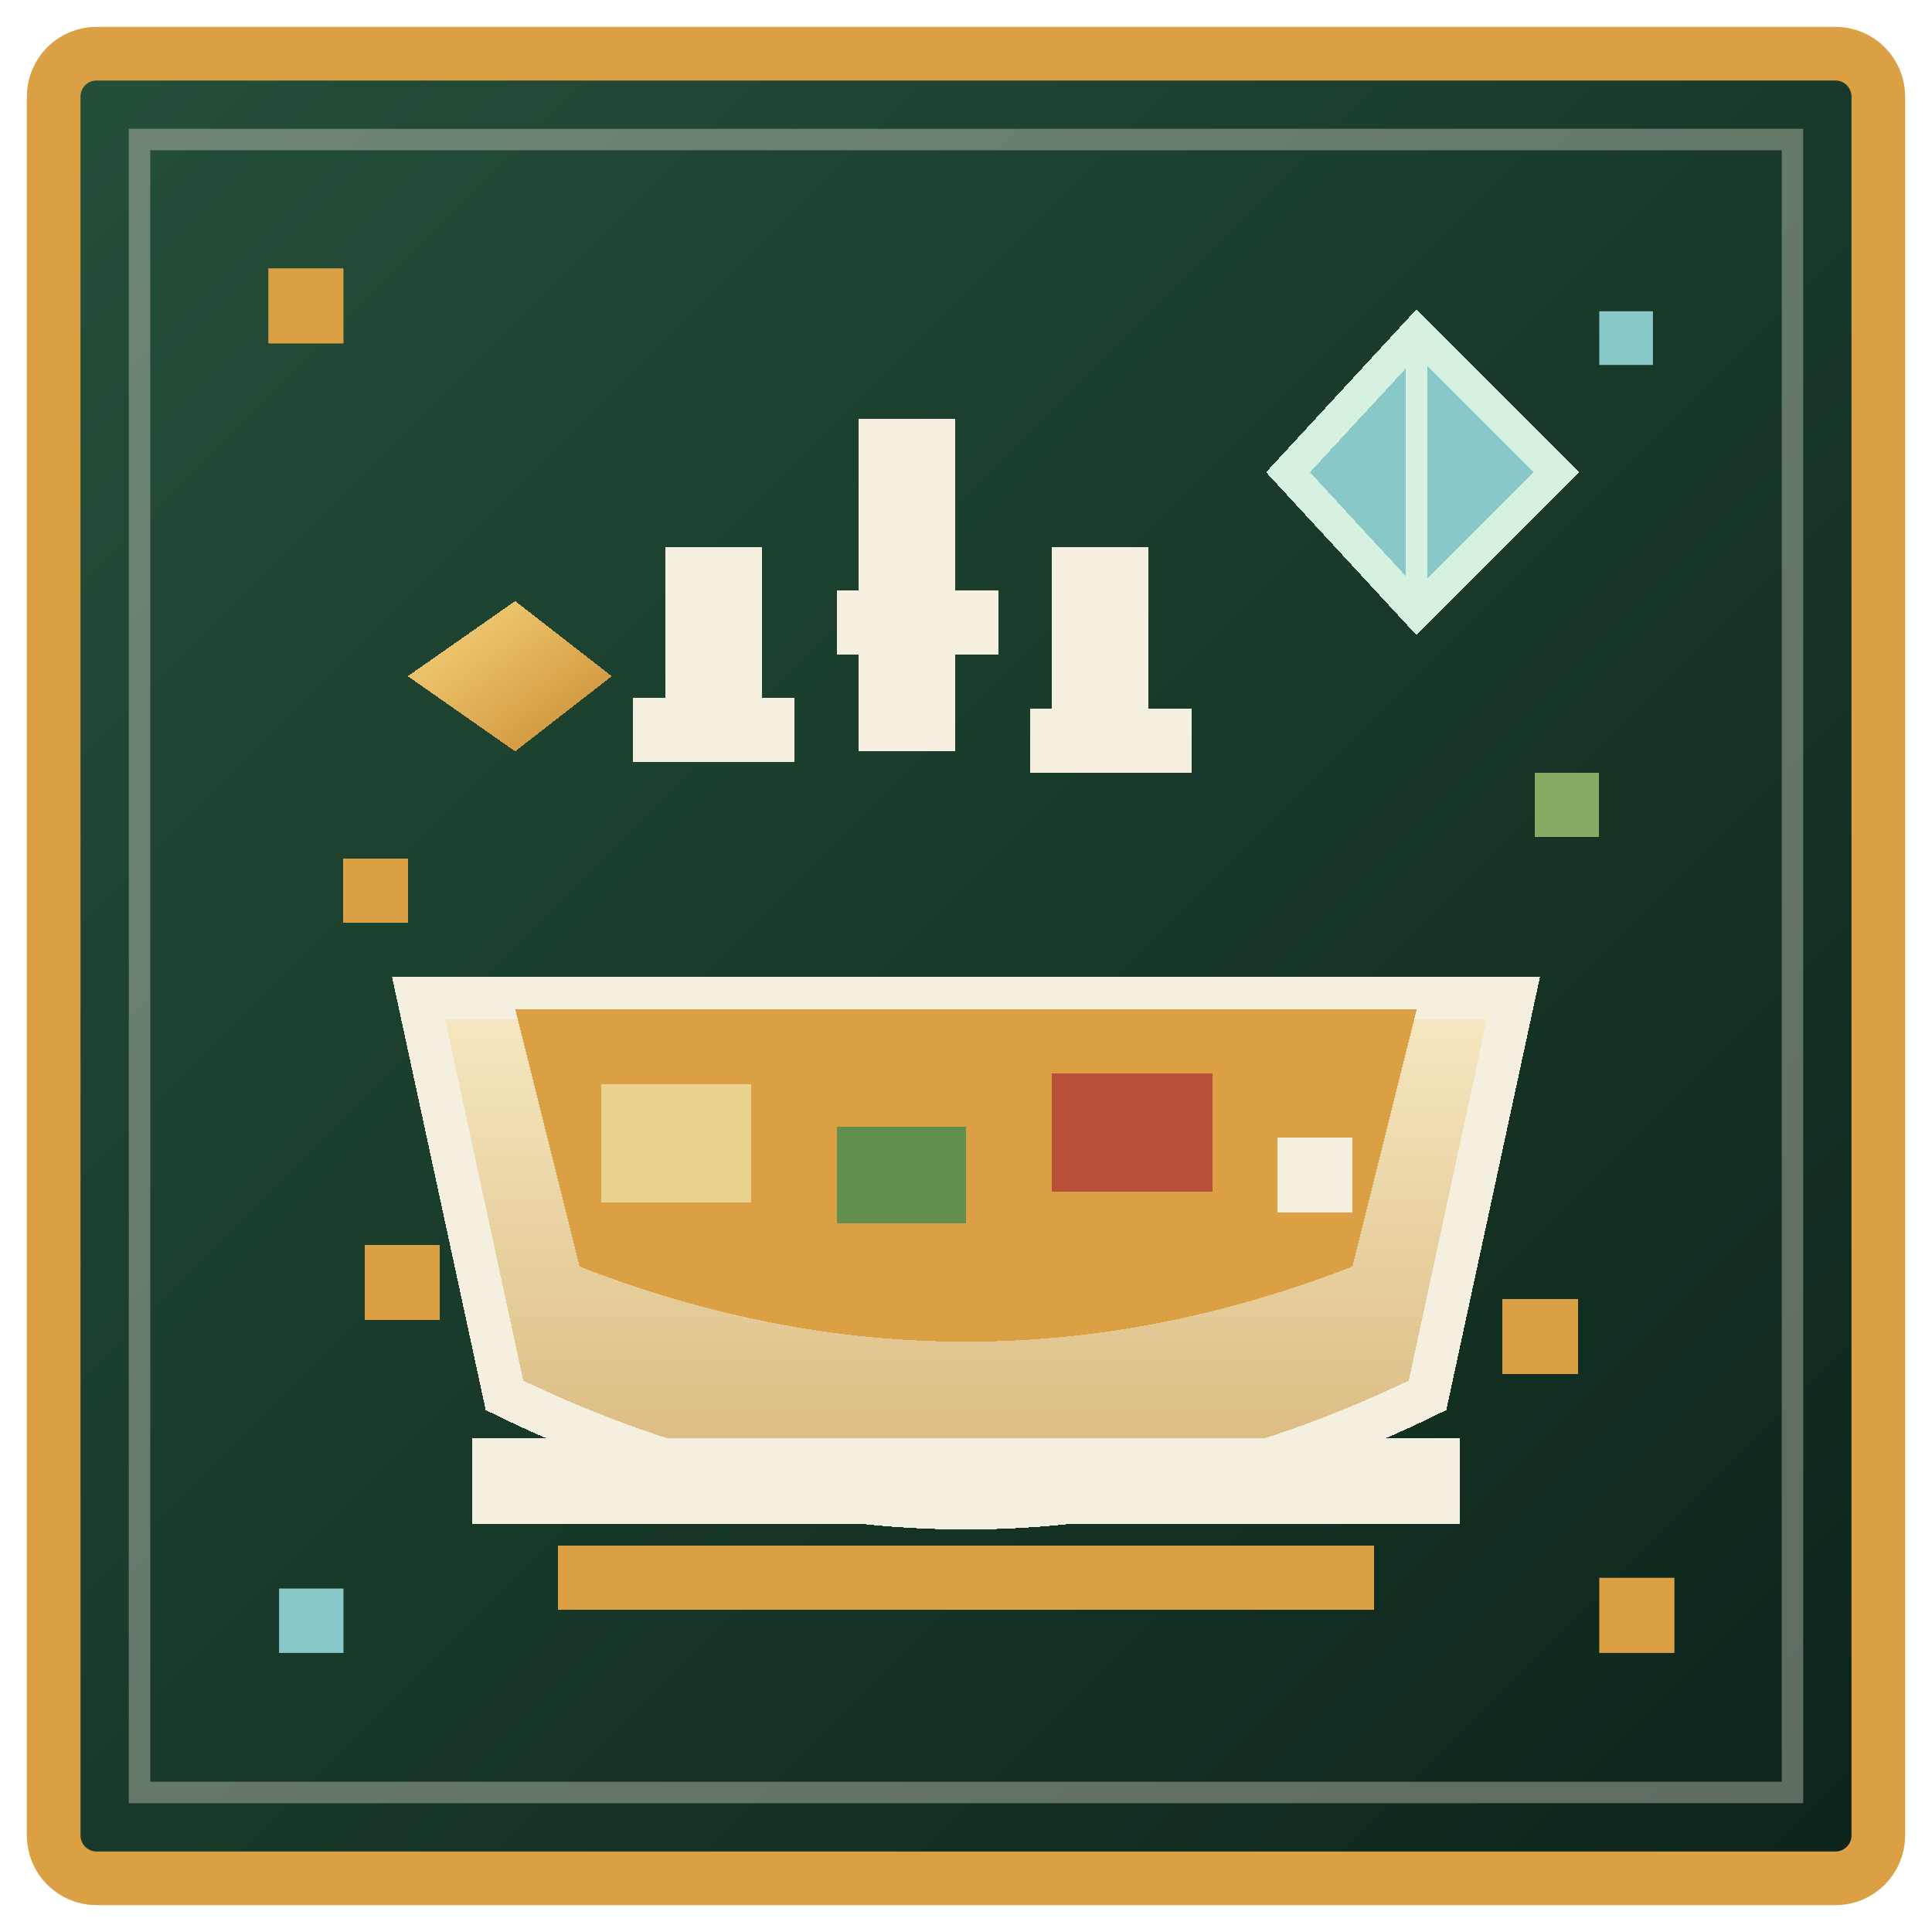
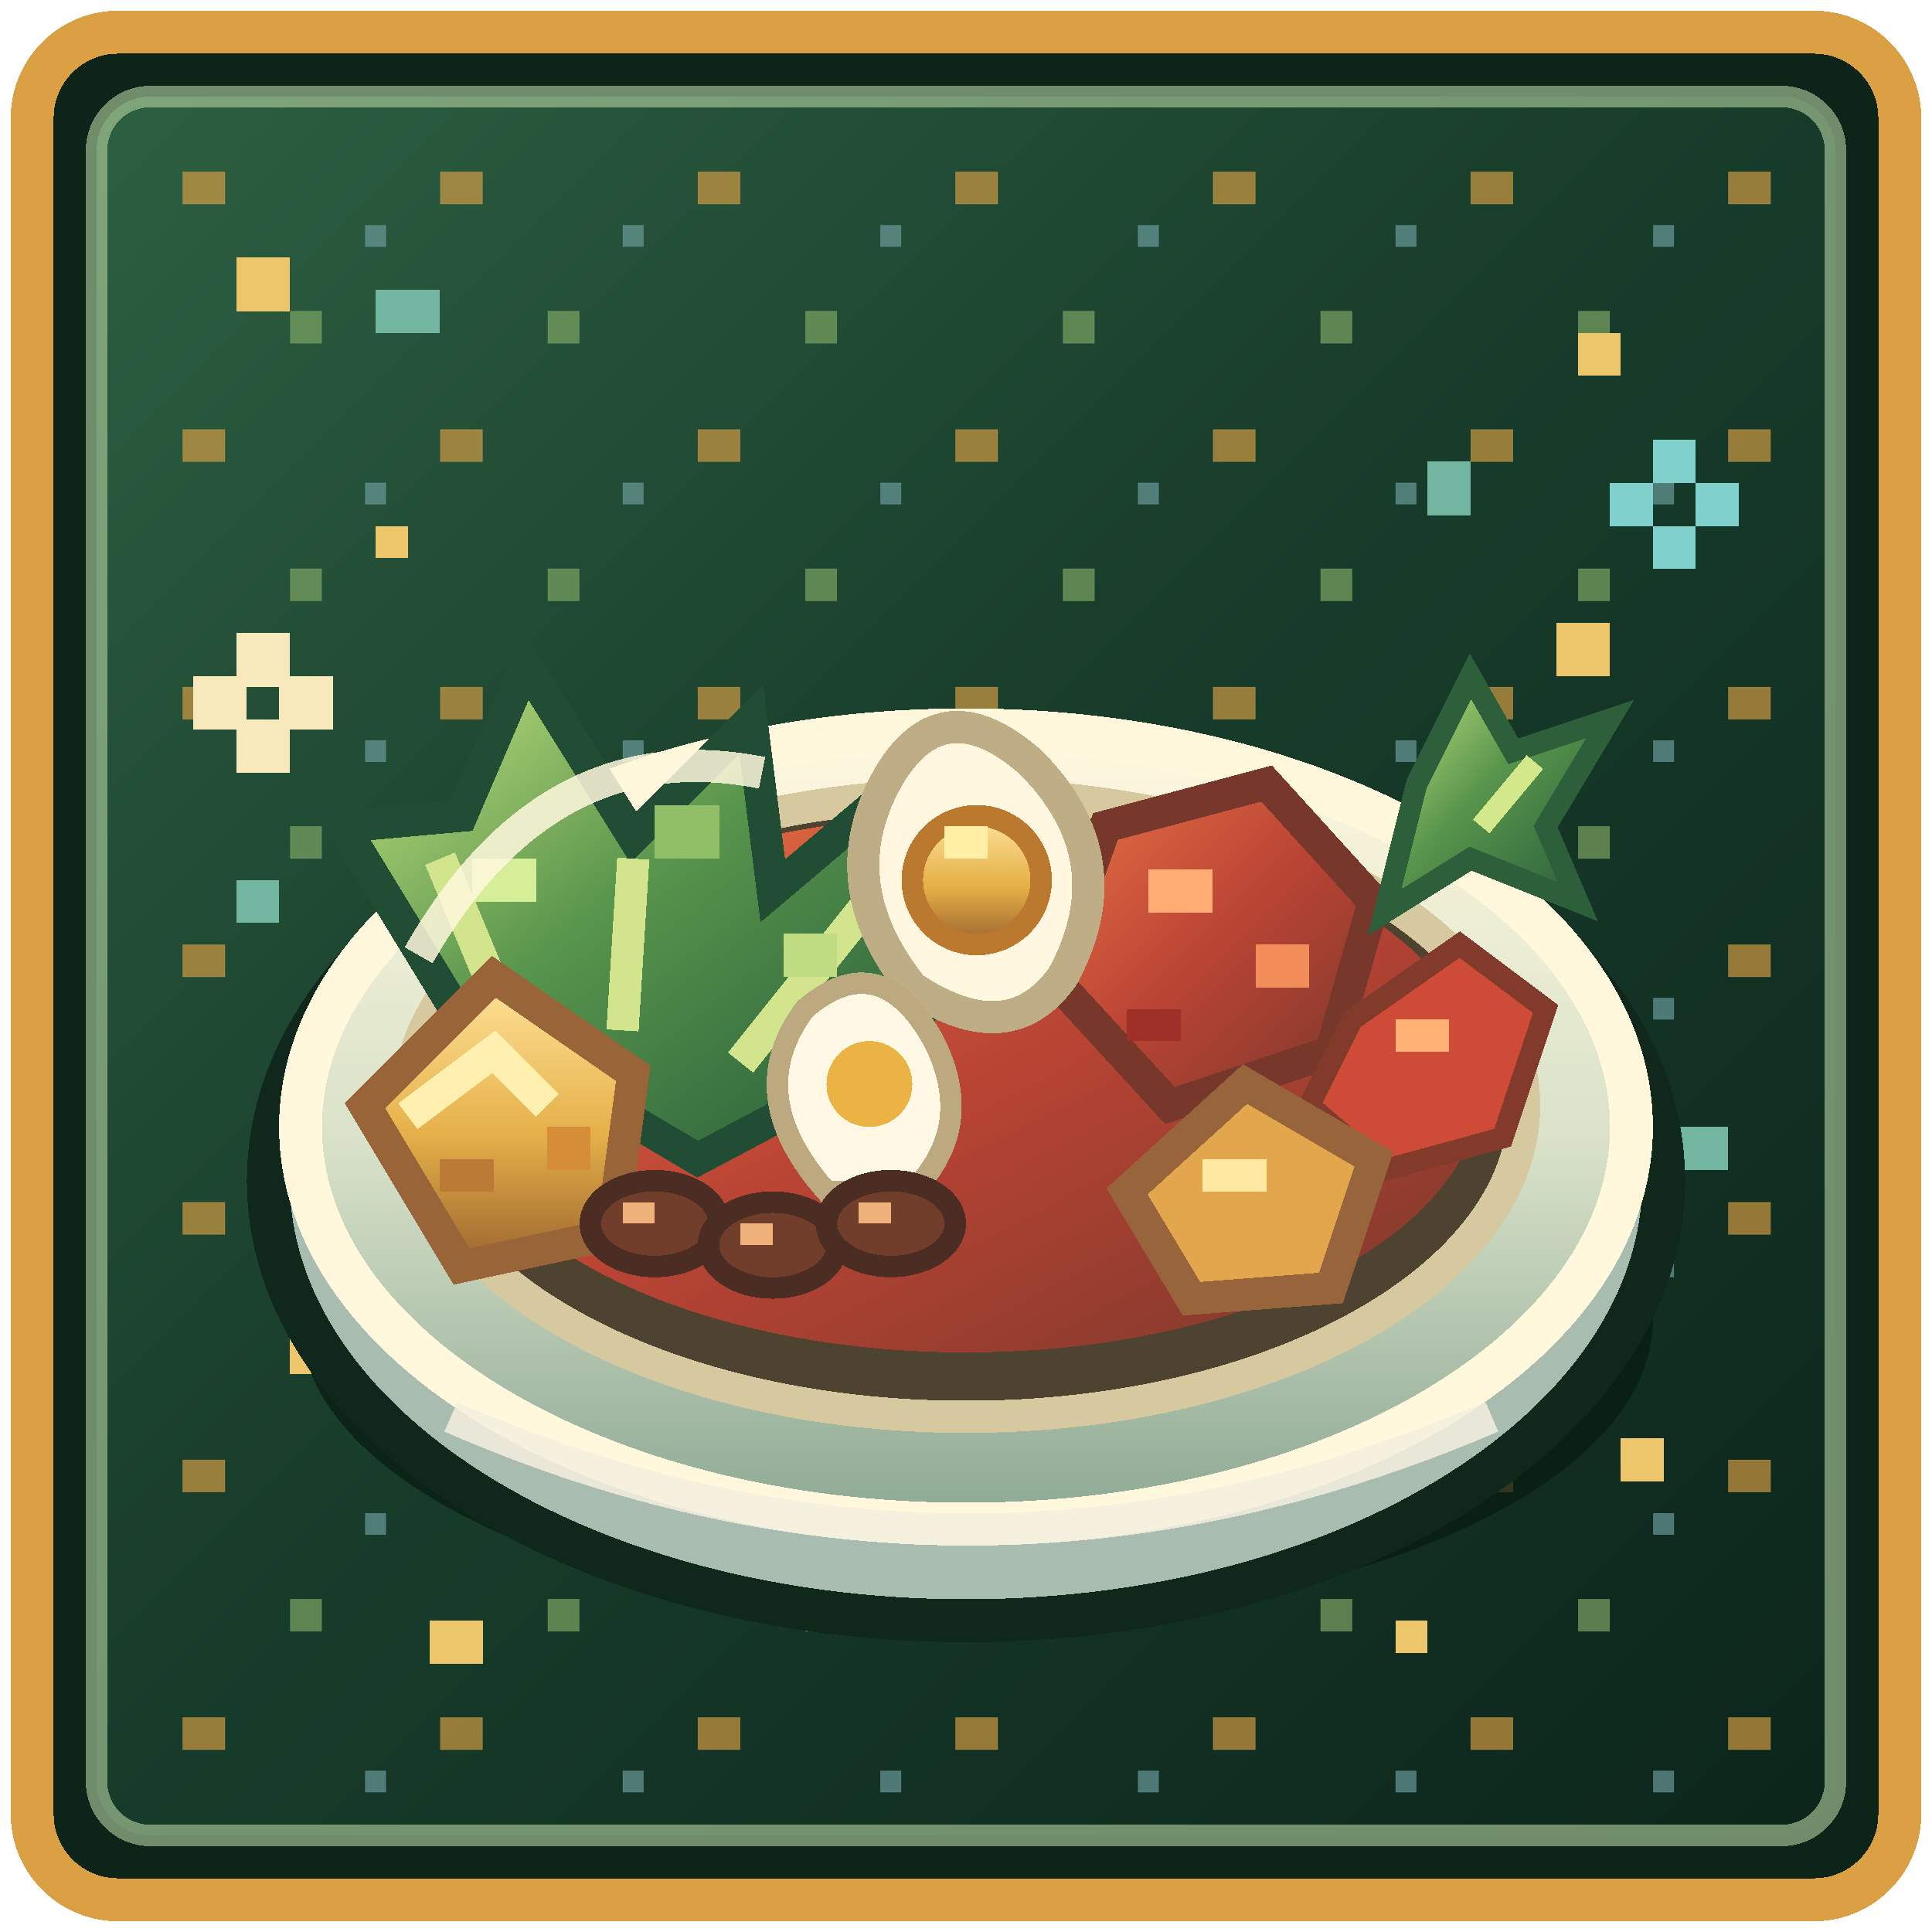
- <svg xmlns="http://www.w3.org/2000/svg" viewBox="0 0 180 180">
+ <svg xmlns="http://www.w3.org/2000/svg" viewBox="0 0 180 180" shape-rendering="crispEdges">
  <defs>
-     <linearGradient id="bg" x1="0" y1="0" x2="1" y2="1">
-       <stop stop-color="#244f39" />
-       <stop offset="1" stop-color="#0d241a" />
+     <linearGradient id="forest" x1="0" y1="0" x2="1" y2="1">
+       <stop stop-color="#2d6042" />
+       <stop offset=".46" stop-color="#183d2b" />
+       <stop offset="1" stop-color="#0c251b" />
    </linearGradient>
-     <linearGradient id="bowl" x1="0" y1="0" x2="0" y2="1">
-       <stop stop-color="#f7e9c3" />
-       <stop offset="1" stop-color="#d8b77a" />
+     <linearGradient id="porcelain" x1="0" y1="0" x2="0" y2="1">
+       <stop stop-color="#fff8df" />
+       <stop offset=".52" stop-color="#d9e2c9" />
+       <stop offset="1" stop-color="#8ca894" />
    </linearGradient>
-     <linearGradient id="gold" x1="0" y1="0" x2="1" y2="1">
-       <stop stop-color="#f8d780" />
-       <stop offset="1" stop-color="#c98a31" />
+     <linearGradient id="sauce" x1="0" y1="0" x2="1" y2="1">
+       <stop stop-color="#e97245" />
+       <stop offset=".5" stop-color="#ba4434" />
+       <stop offset="1" stop-color="#78382b" />
    </linearGradient>
+     <linearGradient id="leaf" x1="0" y1="0" x2="1" y2="1">
+       <stop stop-color="#cde783" />
+       <stop offset=".45" stop-color="#58954c" />
+       <stop offset="1" stop-color="#225638" />
+     </linearGradient>
+     <linearGradient id="gold" x1="0" y1="0" x2="0" y2="1">
+       <stop stop-color="#ffe49a" />
+       <stop offset=".55" stop-color="#e5af48" />
+       <stop offset="1" stop-color="#9a642f" />
+     </linearGradient>
+     <pattern id="grain" width="12" height="10" patternUnits="userSpaceOnUse">
+       <rect width="12" height="10" fill="#f7e8ba" />
+       <rect x="2" y="2" width="5" height="2" fill="#fff8dc" />
+       <rect x="8" y="6" width="3" height="2" fill="#d6b979" />
+     </pattern>
+     <pattern id="grassBits" width="24" height="24" patternUnits="userSpaceOnUse">
+       <rect width="24" height="24" fill="none" />
+       <rect x="3" y="5" width="3" height="3" fill="#82aa65" />
+       <rect x="17" y="16" width="4" height="3" fill="#dca044" />
+       <rect x="10" y="21" width="2" height="2" fill="#6fa0a1" />
+     </pattern>
  </defs>
-   <rect x="5" y="5" width="170" height="170" rx="4" fill="url(#bg)" stroke="#dca044" stroke-width="5" />
-   <rect x="13" y="13" width="154" height="154" fill="none" stroke="#f5efdf" stroke-opacity=".35" stroke-width="2" />
-   <g shape-rendering="crispEdges" transform="translate(0 2)">
-     <rect x="42" y="92" width="96" height="11" fill="#a75b3e" />
-     <path d="M39 91h102l-8 37q-43 21-86 0Z" fill="url(#bowl)" stroke="#f5efdf" stroke-width="4" />
-     <path d="M48 92h84l-6 24q-36 14-72 0Z" fill="#dca044" />
-     <rect x="56" y="99" width="14" height="11" fill="#e9d18e" />
-     <rect x="78" y="103" width="12" height="9" fill="#61904e" />
-     <rect x="98" y="98" width="15" height="11" fill="#b84f39" />
-     <rect x="119" y="104" width="7" height="7" fill="#f5efdf" />
-     <rect x="44" y="132" width="92" height="8" fill="#f5efdf" />
-     <rect x="52" y="142" width="76" height="6" fill="#dca044" />
-     <rect x="62" y="49" width="9" height="19" fill="#f5efdf" />
-     <rect x="80" y="37" width="9" height="31" fill="#f5efdf" />
-     <rect x="98" y="49" width="9" height="19" fill="#f5efdf" />
-     <rect x="59" y="63" width="15" height="6" fill="#f5efdf" />
-     <rect x="78" y="53" width="15" height="6" fill="#f5efdf" />
-     <rect x="96" y="64" width="15" height="6" fill="#f5efdf" />
-     <path d="M120 42 132 29 145 42 132 55Z" fill="#88c8c9" stroke="#d7f1e0" stroke-width="3" />
-     <path d="M132 29v26" stroke="#d7f1e0" stroke-width="2" />
-     <path d="M38 61 48 54 57 61 48 68Z" fill="url(#gold)" />
-     <rect x="32" y="78" width="6" height="6" fill="#dca044" />
-     <rect x="143" y="70" width="6" height="6" fill="#86ab63" />
-     <rect x="34" y="114" width="7" height="7" fill="#dca044" />
-     <rect x="140" y="119" width="7" height="7" fill="#dca044" />
+   <rect x="3" y="3" width="174" height="174" rx="8" fill="#0d2419" stroke="#dca044" stroke-width="4" />
+   <rect x="9" y="9" width="162" height="162" rx="5" fill="url(#forest)" stroke="#b4d2a0" stroke-opacity=".6" stroke-width="2" />
+   <rect x="12" y="12" width="156" height="156" fill="url(#grassBits)" opacity=".65" />
+   <g fill="#edc66c">
+     <rect x="22" y="24" width="5" height="5" />
+     <rect x="147" y="31" width="4" height="4" />
+     <rect x="35" y="49" width="3" height="3" />
+     <rect x="145" y="58" width="5" height="5" />
+     <rect x="27" y="124" width="4" height="4" />
+     <rect x="151" y="134" width="4" height="4" />
+     <rect x="40" y="151" width="5" height="4" />
+     <rect x="130" y="151" width="3" height="3" />
  </g>
-   <rect x="25" y="25" width="7" height="7" fill="#dca044" />
-   <rect x="149" y="29" width="5" height="5" fill="#88c8c9" />
-   <rect x="26" y="148" width="6" height="6" fill="#88c8c9" />
-   <rect x="149" y="147" width="7" height="7" fill="#dca044" />
+   <g fill="#72b5a0">
+     <rect x="35" y="27" width="6" height="4" />
+     <rect x="133" y="43" width="4" height="5" />
+     <rect x="22" y="82" width="4" height="4" />
+     <rect x="156" y="105" width="5" height="4" />
+     <rect x="60" y="144" width="3" height="4" />
+   </g>
+   <ellipse cx="91" cy="123" rx="63" ry="28" fill="#07190f" opacity=".7" />
+   <ellipse cx="90" cy="110" rx="65" ry="41" fill="#a8bdaf" stroke="#10281c" stroke-width="4" />
+   <ellipse cx="90" cy="105" rx="62" ry="37" fill="url(#porcelain)" stroke="#fff8dc" stroke-width="4" />
+   <ellipse cx="90" cy="103" rx="52" ry="29" fill="#4e4230" stroke="#d6c89f" stroke-width="3" />
+   <ellipse cx="90" cy="101" rx="48" ry="25" fill="url(#sauce)" />
+   <path d="M43 95 32 77 43 76 49 62 59 78 70 67 72 83 85 72 91 88 82 99 65 108Z" fill="url(#leaf)" stroke="#214d34" stroke-width="3" />
+   <path d="M46 92 41 80M58 96 59 80M69 99 81 84" stroke="#d2e58c" stroke-width="3" />
+   <rect x="44" y="80" width="6" height="4" fill="#d7ee99" />
+   <rect x="61" y="75" width="6" height="5" fill="#90bf68" />
+   <rect x="73" y="87" width="5" height="4" fill="#c0dc83" />
+   <path d="M103 77 118 73 128 84 124 98 109 103 98 91Z" fill="url(#sauce)" stroke="#78372b" stroke-width="3" />
+   <rect x="107" y="81" width="6" height="4" fill="#ffad74" />
+   <rect x="117" y="88" width="5" height="4" fill="#f28c58" />
+   <rect x="105" y="94" width="5" height="3" fill="#9f3028" />
+   <path d="M126 95 136 88 144 94 140 106 129 109 122 103Z" fill="#cd4b37" stroke="#823b2b" stroke-width="2" />
+   <rect x="130" y="95" width="5" height="3" fill="#ffb273" />
+   <path d="M85 92Q77 82 83 72 88 64 96 71 105 80 99 91 94 98 85 92Z" fill="#fff7df" stroke="#bead85" stroke-width="3" />
+   <ellipse cx="91" cy="82" rx="6" ry="6" fill="url(#gold)" stroke="#bb782f" stroke-width="2" />
+   <rect x="88" y="77" width="4" height="3" fill="#fff0a5" />
+   <path d="M77 111Q69 102 75 94 82 88 87 97 91 105 85 111Z" fill="#fff8e5" stroke="#bda980" stroke-width="2" />
+   <ellipse cx="81" cy="101" rx="4" ry="4" fill="#eab344" />
+   <path d="M34 103 46 91 59 100 57 115 43 118Z" fill="url(#gold)" stroke="#996438" stroke-width="3" />
+   <path d="M38 104 46 98 51 103" fill="none" stroke="#fff0af" stroke-width="3" />
+   <rect x="41" y="108" width="5" height="3" fill="#bc7a37" />
+   <rect x="51" y="105" width="4" height="4" fill="#d58e37" />
+   <path d="M105 111 116 101 128 108 124 120 111 121Z" fill="#e2a74d" stroke="#98643b" stroke-width="3" />
+   <rect x="112" y="108" width="6" height="3" fill="#ffe8a1" />
+   <g fill="#713e2c" stroke="#4b2d24" stroke-width="2">
+     <ellipse cx="61" cy="114" rx="6" ry="4" />
+     <ellipse cx="72" cy="116" rx="6" ry="4" />
+     <ellipse cx="83" cy="114" rx="6" ry="4" />
+   </g>
+   <g fill="#efb17a">
+     <rect x="58" y="112" width="3" height="2" />
+     <rect x="69" y="114" width="3" height="2" />
+     <rect x="80" y="112" width="3" height="2" />
+   </g>
+   <path d="M132 73 137 63 141 70 150 67 144 77 147 84 137 80 129 85Z" fill="url(#leaf)" stroke="#2d603a" stroke-width="2" />
+   <path d="M138 77 143 71" stroke="#d2e88b" stroke-width="2" />
+   <path d="M39 89Q51 68 71 72" fill="none" stroke="#fff8dd" stroke-width="3" opacity=".85" />
+   <path d="M42 132Q90 153 139 132" fill="none" stroke="#f5efdf" stroke-width="3" opacity=".85" />
+   <g fill="#f8e9bc">
+     <rect x="18" y="63" width="5" height="5" />
+     <rect x="22" y="59" width="5" height="5" />
+     <rect x="26" y="63" width="5" height="5" />
+     <rect x="22" y="67" width="5" height="5" />
+   </g>
+   <g fill="#80d1cd">
+     <rect x="150" y="45" width="4" height="4" />
+     <rect x="154" y="41" width="4" height="4" />
+     <rect x="158" y="45" width="4" height="4" />
+     <rect x="154" y="49" width="4" height="4" />
+   </g>
</svg>
